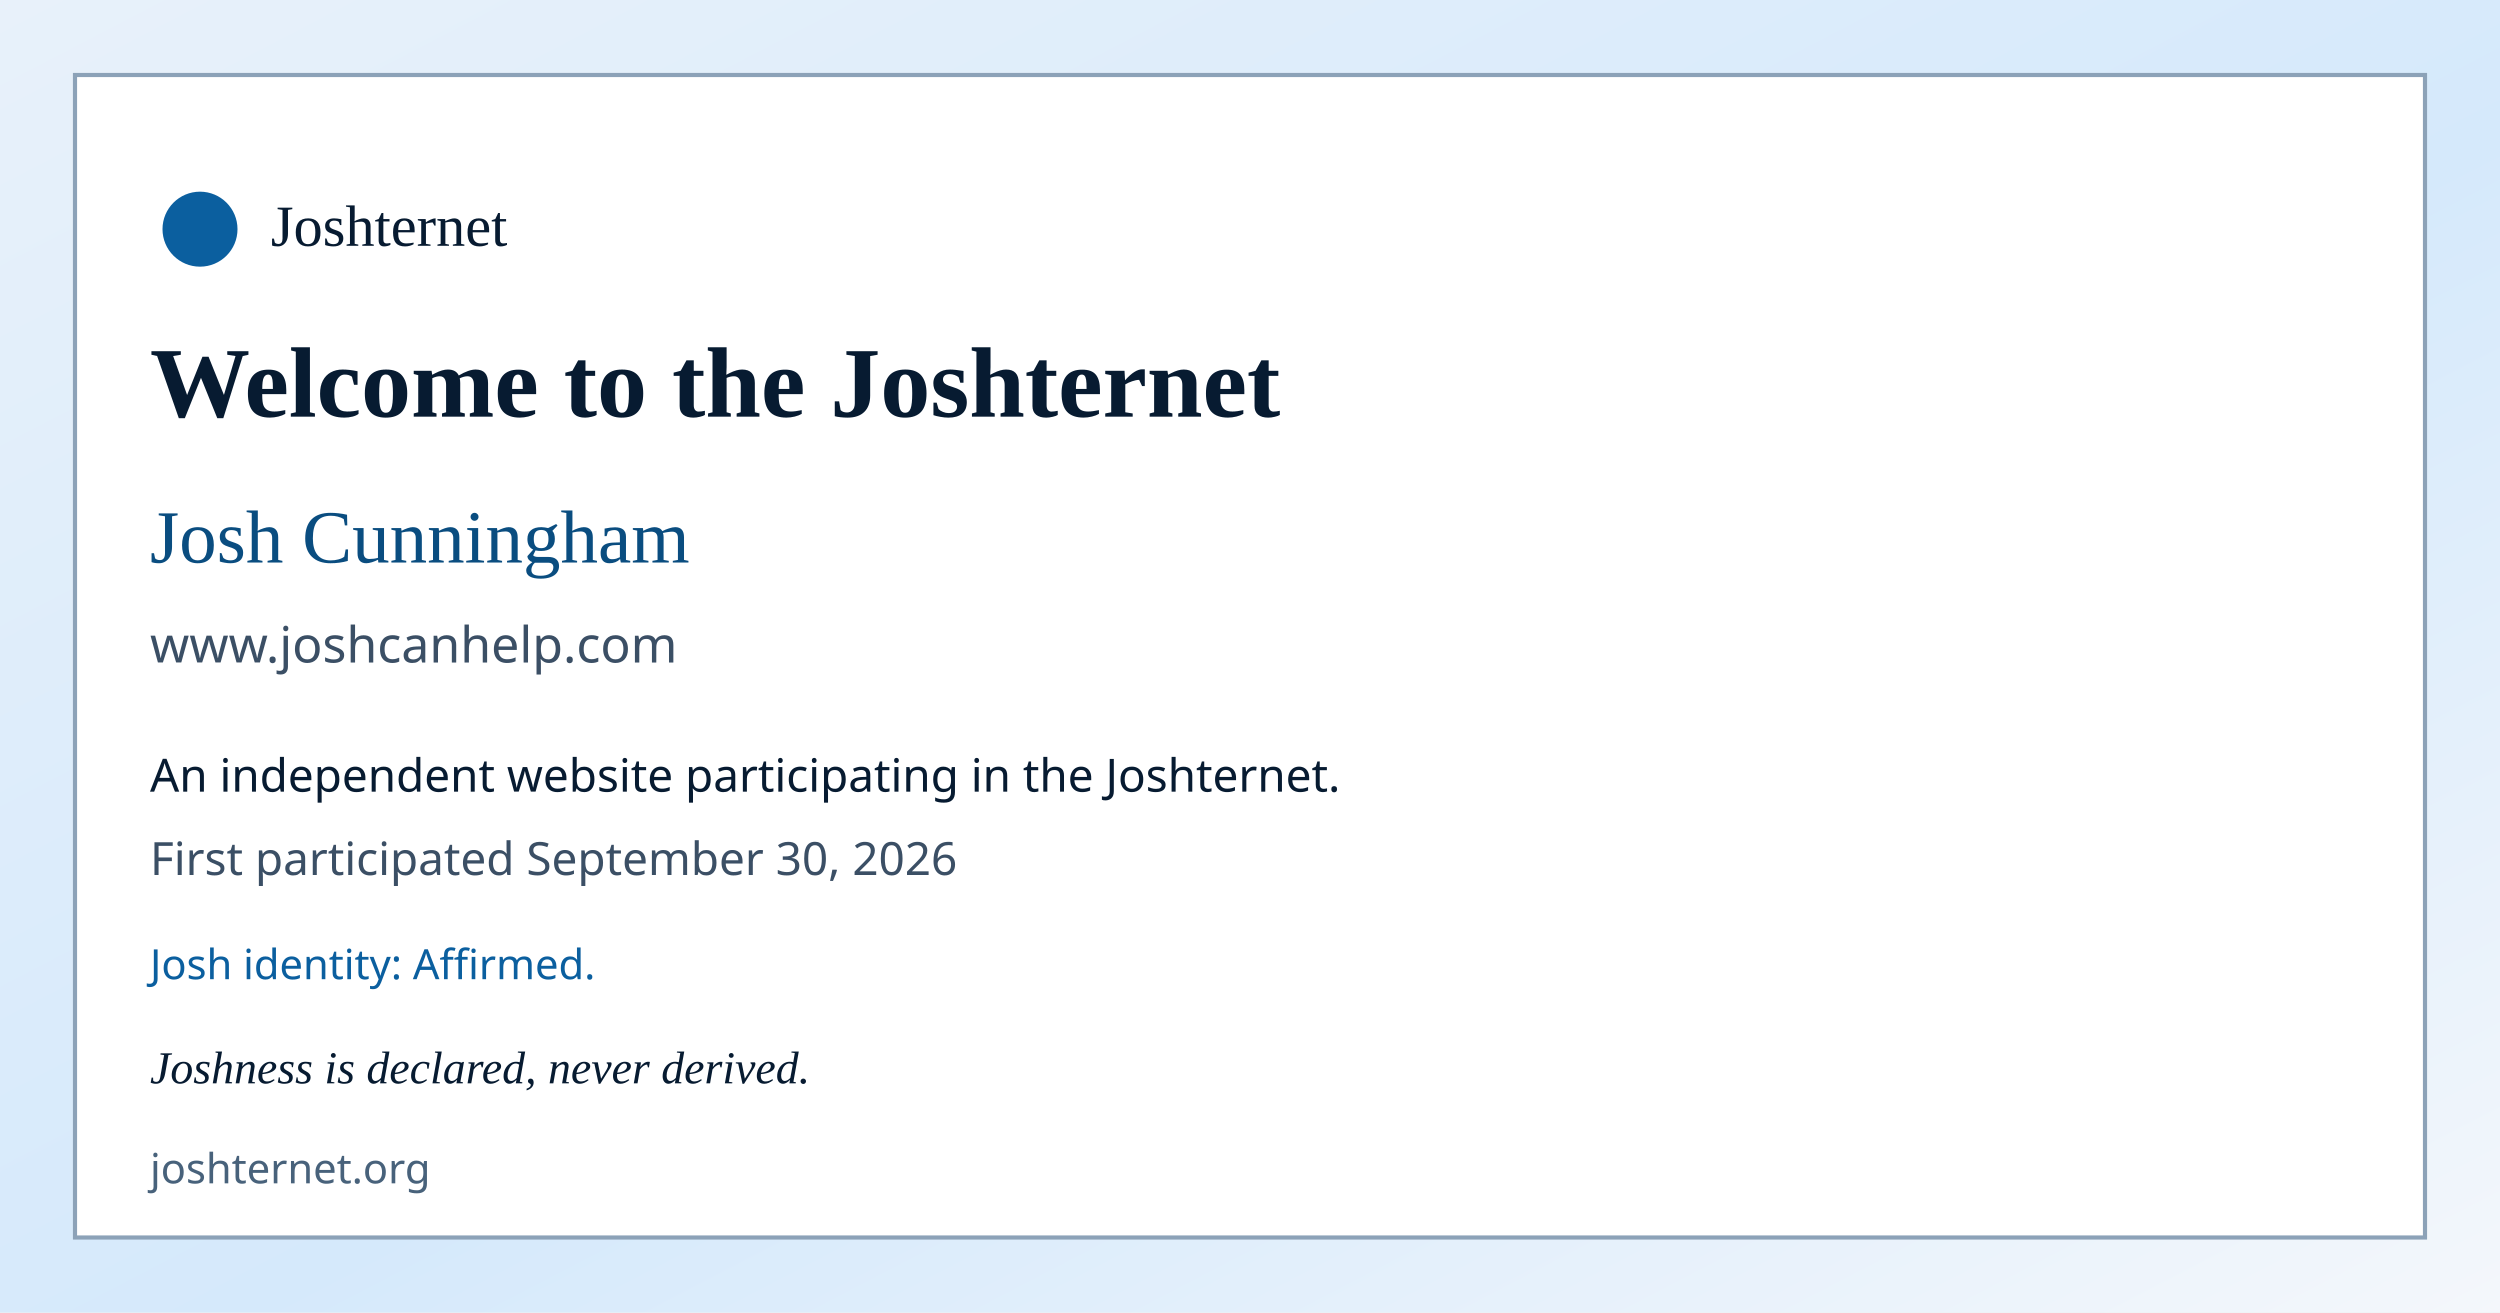
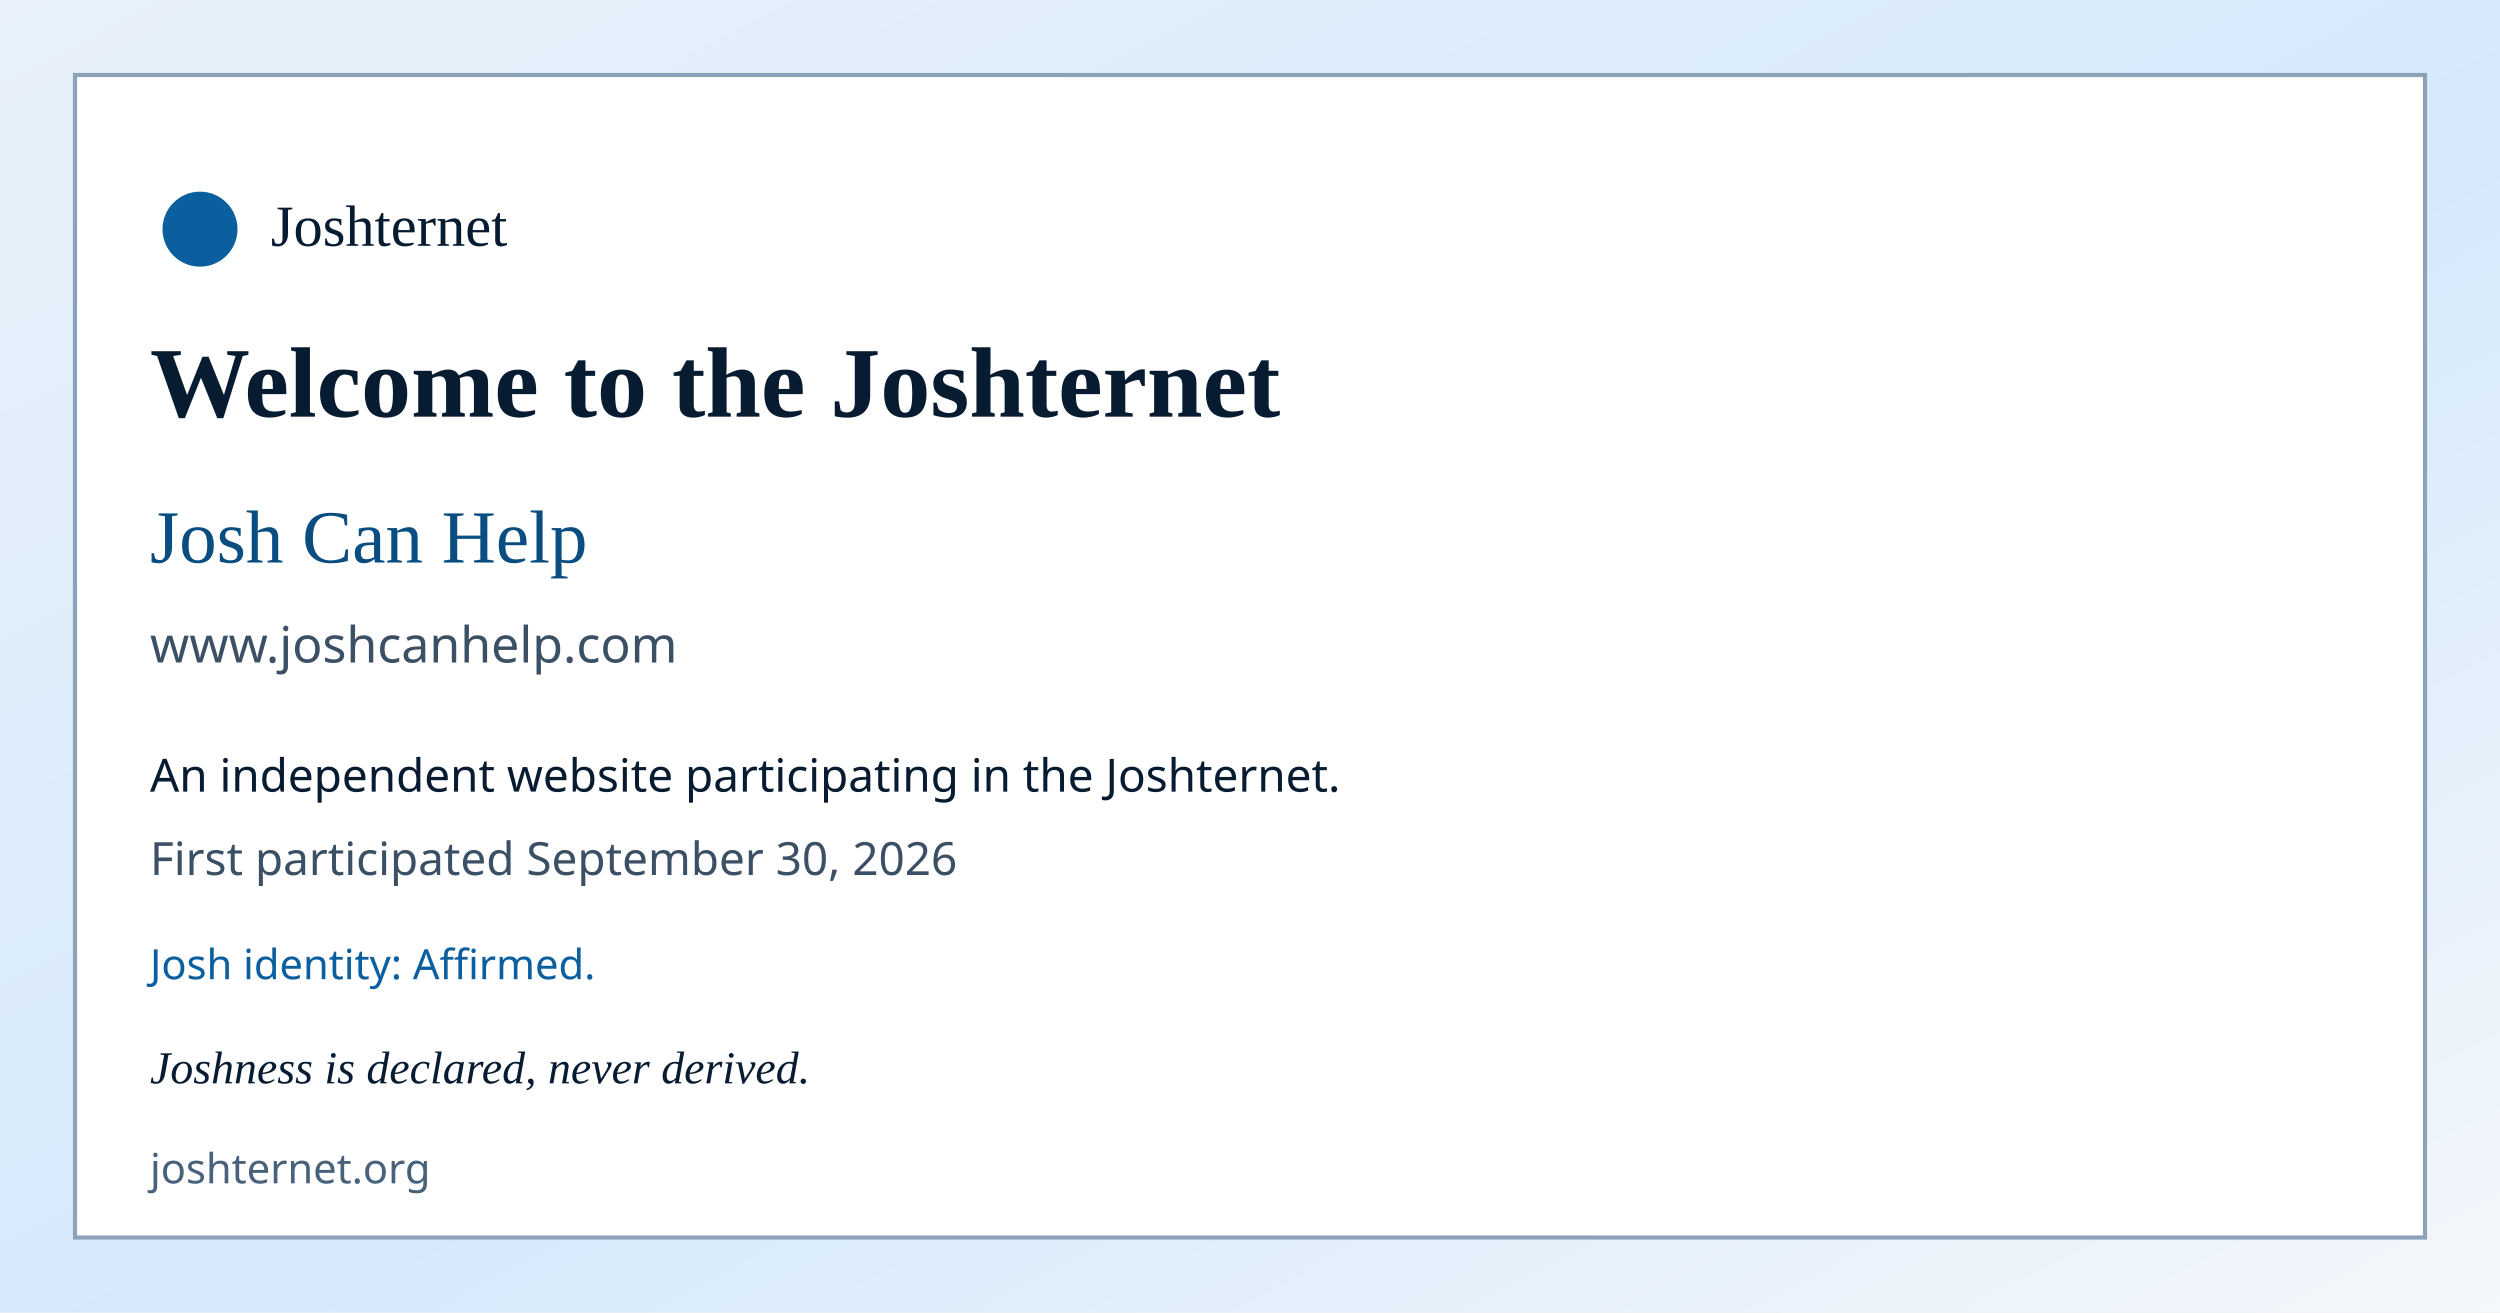
<svg xmlns="http://www.w3.org/2000/svg" width="1200" height="630" viewBox="0 0 1200 630" role="img" aria-label="Welcome to the Joshternet postcard for www.joshcanhelp.com">
  <defs>
    <linearGradient id="sky" x1="0" y1="0" x2="1" y2="1">
      <stop offset="0%" stop-color="#e8f1fa" />
      <stop offset="55%" stop-color="#d5e9fb" />
      <stop offset="100%" stop-color="#f4f7fb" />
    </linearGradient>
  </defs>
  <rect width="100%" height="100%" fill="url(#sky)" />
  <rect x="36" y="36" width="1128" height="558" fill="#ffffff" stroke="#8ca2b8" stroke-width="2" />
  <circle cx="96" cy="110" r="18" fill="#0b5f9f" />
  <text x="130" y="118" font-family="Georgia, 'Times New Roman', serif" font-size="28" fill="#071b31">Joshternet</text>
  <text x="72" y="200" font-family="Georgia, 'Times New Roman', serif" font-size="48" font-weight="700" fill="#071b31">Welcome to the Joshternet</text>
-   <text x="72" y="270" font-family="Georgia, 'Times New Roman', serif" font-size="36" fill="#0a4d80">Josh Cunningham</text>
+   <text x="72" y="270" font-family="Georgia, 'Times New Roman', serif" font-size="36" fill="#0a4d80">Josh Can Help</text>
  <text x="72" y="318" font-family="ui-sans-serif, system-ui, sans-serif" font-size="24" fill="#3b4f65">www.joshcanhelp.com</text>
  <text x="72" y="380" font-family="ui-sans-serif, system-ui, sans-serif" font-size="22" fill="#071b31">An independent website participating in the Joshternet.</text>
  <text x="72" y="420" font-family="ui-sans-serif, system-ui, sans-serif" font-size="22" fill="#3b4f65">First participated September 30, 2026</text>
  <text x="72" y="470" font-family="ui-sans-serif, system-ui, sans-serif" font-size="20" fill="#0b5f9f">Josh identity: Affirmed.</text>
  <text x="72" y="520" font-family="Georgia, 'Times New Roman', serif" font-size="22" font-style="italic" fill="#071b31">Joshness is declared, never derived.</text>
  <text x="72" y="568" font-family="ui-sans-serif, system-ui, sans-serif" font-size="20" fill="#48627b">joshternet.org</text>
</svg>
